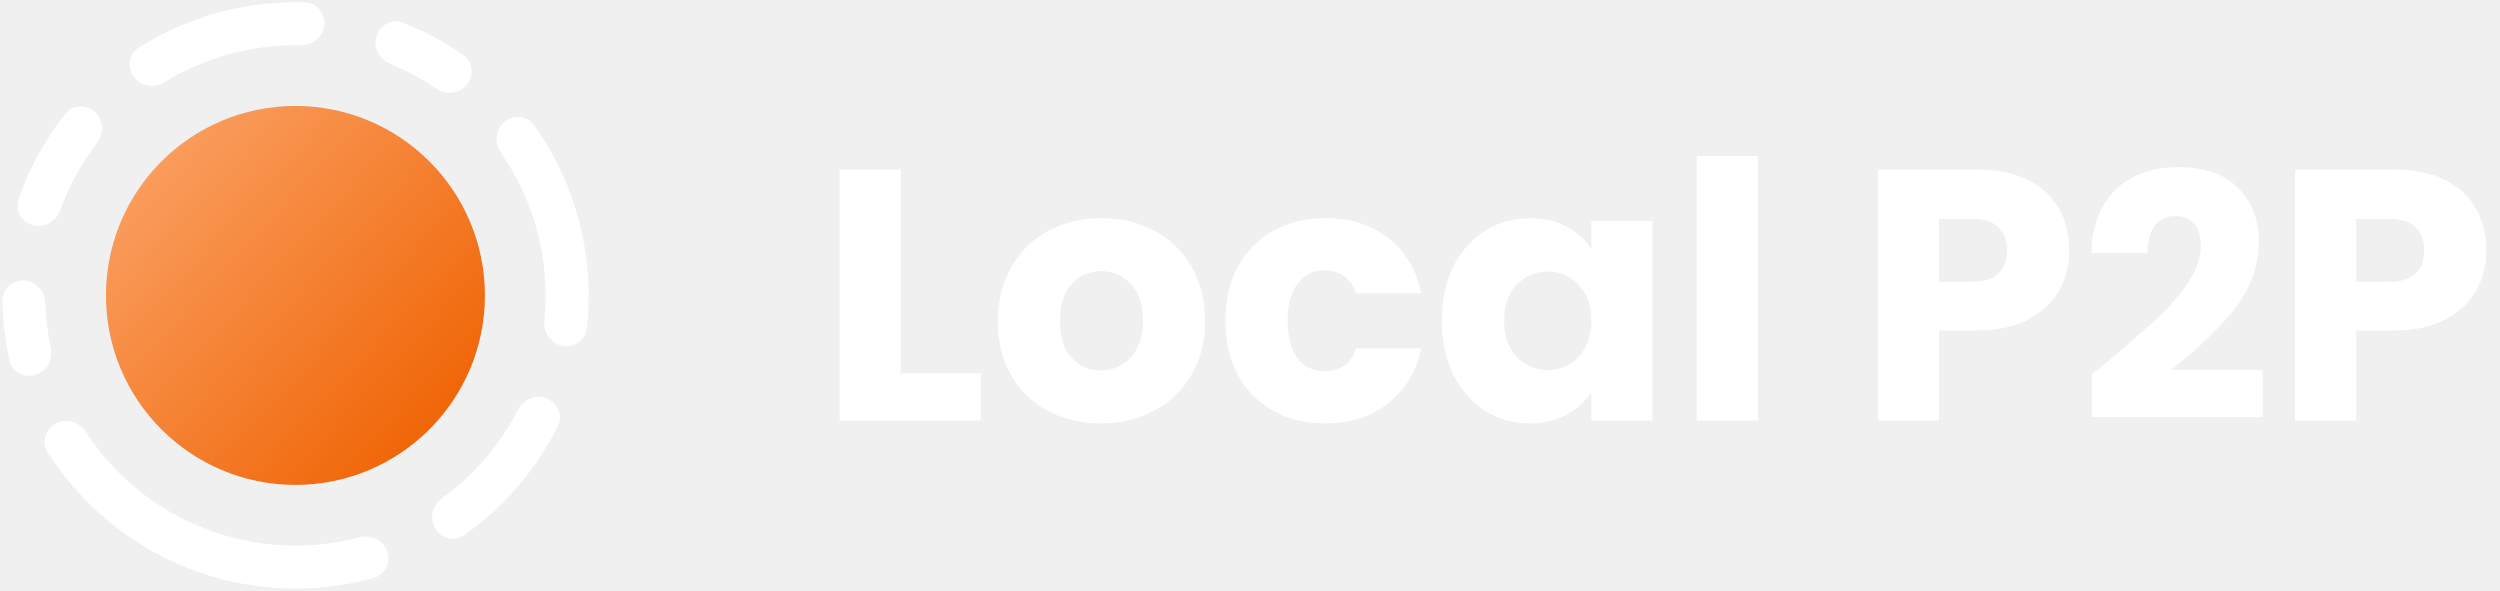
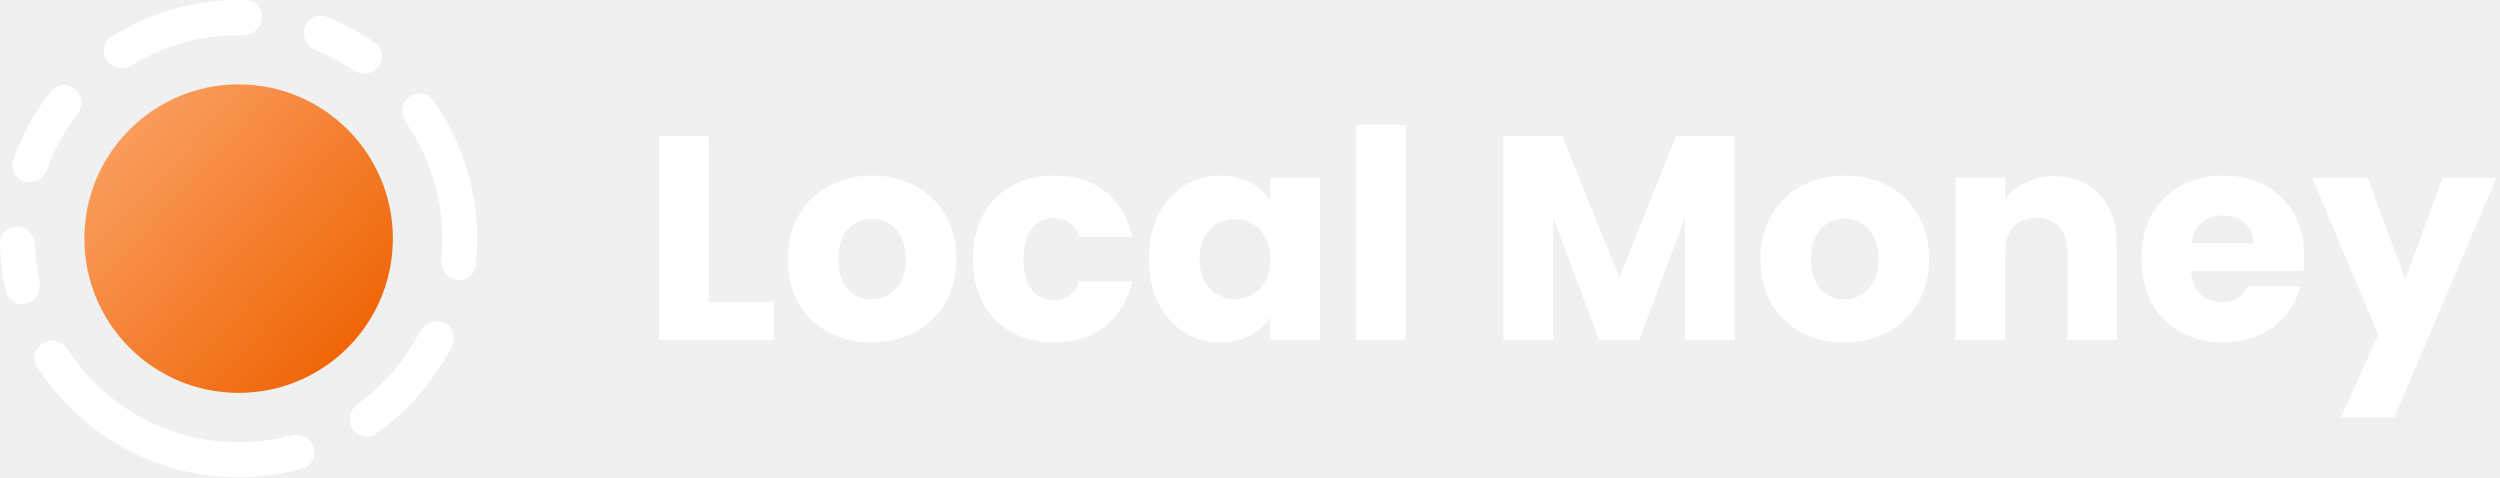
- <svg xmlns="http://www.w3.org/2000/svg" width="182" height="43" viewBox="0 0 182 43" fill="none">
-   <path d="M35.302 21.507C35.302 29.125 29.126 35.301 21.507 35.301C13.889 35.301 7.713 29.125 7.713 21.507C7.713 13.888 13.889 7.712 21.507 7.712C29.126 7.712 35.302 13.888 35.302 21.507Z" fill="url(#paint0_linear_1300_7188)" />
-   <path fill-rule="evenodd" clip-rule="evenodd" d="M42.713 23.918C42.615 24.776 41.791 25.334 40.942 25.174C40.094 25.014 39.542 24.196 39.629 23.337C39.845 21.199 39.681 19.036 39.142 16.948C38.602 14.86 37.697 12.888 36.472 11.123C35.979 10.414 36.065 9.431 36.73 8.879C37.395 8.328 38.386 8.417 38.887 9.12C40.401 11.244 41.515 13.631 42.17 16.165C42.825 18.698 43.008 21.327 42.713 23.918Z" fill="white" />
-   <path fill-rule="evenodd" clip-rule="evenodd" d="M33.726 4.008C34.434 4.503 34.533 5.493 33.987 6.163C33.442 6.833 32.461 6.929 31.746 6.443C30.699 5.731 29.581 5.131 28.409 4.651C27.61 4.324 27.147 3.453 27.404 2.628C27.662 1.804 28.542 1.339 29.345 1.656C30.892 2.267 32.362 3.056 33.726 4.008Z" fill="white" />
-   <path fill-rule="evenodd" clip-rule="evenodd" d="M22.207 0.176C23.07 0.204 23.693 0.981 23.601 1.84C23.51 2.699 22.739 3.314 21.875 3.296C18.386 3.226 14.949 4.159 11.976 5.986C11.239 6.438 10.263 6.297 9.749 5.603C9.236 4.908 9.38 3.923 10.11 3.462C13.722 1.181 17.937 0.036 22.207 0.176Z" fill="white" />
-   <path fill-rule="evenodd" clip-rule="evenodd" d="M4.747 8.293C5.282 7.614 6.277 7.574 6.914 8.157C7.551 8.74 7.589 9.726 7.063 10.411C5.922 11.896 5.017 13.548 4.38 15.309C4.086 16.122 3.235 16.62 2.4 16.397C1.566 16.174 1.065 15.314 1.348 14.498C2.128 12.255 3.277 10.158 4.747 8.293Z" fill="white" />
-   <path fill-rule="evenodd" clip-rule="evenodd" d="M0.168 21.894C0.153 21.03 0.896 20.369 1.759 20.416C2.621 20.464 3.275 21.203 3.302 22.066C3.335 23.159 3.467 24.247 3.696 25.317C3.877 26.161 3.419 27.035 2.592 27.287C1.766 27.54 0.886 27.076 0.695 26.233C0.371 24.809 0.195 23.355 0.168 21.894Z" fill="white" />
-   <path fill-rule="evenodd" clip-rule="evenodd" d="M3.471 32.917C3.009 32.187 3.302 31.236 4.064 30.829C4.825 30.421 5.768 30.713 6.239 31.438C8.322 34.641 11.369 37.12 14.959 38.503C18.549 39.886 22.472 40.093 26.166 39.115C27.001 38.894 27.896 39.31 28.188 40.123C28.479 40.936 28.058 41.838 27.226 42.069C22.822 43.294 18.125 43.076 13.835 41.422C9.543 39.769 5.915 36.78 3.471 32.917Z" fill="white" />
-   <path fill-rule="evenodd" clip-rule="evenodd" d="M33.798 38.955C33.092 39.453 32.127 39.208 31.683 38.467C31.238 37.726 31.483 36.771 32.183 36.264C34.502 34.587 36.393 32.385 37.703 29.84C38.098 29.072 39.006 28.686 39.805 29.014C40.604 29.342 40.992 30.259 40.606 31.032C39.028 34.196 36.688 36.919 33.798 38.955Z" fill="white" />
-   <path d="M65.572 27.181H71.402V30.616H61.121V12.345H65.572V27.181Z" fill="white" />
-   <path d="M80.136 30.825C78.713 30.825 77.429 30.521 76.284 29.914C75.156 29.306 74.262 28.439 73.603 27.311C72.961 26.183 72.64 24.864 72.64 23.355C72.64 21.863 72.969 20.552 73.629 19.425C74.288 18.279 75.191 17.403 76.336 16.796C77.481 16.189 78.765 15.885 80.188 15.885C81.611 15.885 82.895 16.189 84.04 16.796C85.185 17.403 86.087 18.279 86.747 19.425C87.406 20.552 87.736 21.863 87.736 23.355C87.736 24.847 87.397 26.166 86.721 27.311C86.061 28.439 85.15 29.306 83.988 29.914C82.843 30.521 81.559 30.825 80.136 30.825ZM80.136 26.973C80.986 26.973 81.706 26.66 82.296 26.036C82.903 25.411 83.207 24.517 83.207 23.355C83.207 22.192 82.912 21.299 82.322 20.674C81.749 20.049 81.038 19.737 80.188 19.737C79.32 19.737 78.6 20.049 78.028 20.674C77.455 21.281 77.169 22.175 77.169 23.355C77.169 24.517 77.446 25.411 78.001 26.036C78.574 26.66 79.285 26.973 80.136 26.973Z" fill="white" />
-   <path d="M89.212 23.355C89.212 21.845 89.516 20.526 90.123 19.399C90.748 18.271 91.606 17.403 92.7 16.796C93.81 16.189 95.077 15.885 96.5 15.885C98.322 15.885 99.84 16.362 101.054 17.317C102.286 18.271 103.093 19.616 103.475 21.351H98.738C98.339 20.24 97.567 19.685 96.422 19.685C95.606 19.685 94.955 20.006 94.469 20.648C93.984 21.273 93.741 22.175 93.741 23.355C93.741 24.535 93.984 25.446 94.469 26.088C94.955 26.712 95.606 27.025 96.422 27.025C97.567 27.025 98.339 26.469 98.738 25.359H103.475C103.093 27.059 102.286 28.395 101.054 29.367C99.823 30.339 98.304 30.825 96.5 30.825C95.077 30.825 93.81 30.521 92.7 29.914C91.606 29.306 90.748 28.439 90.123 27.311C89.516 26.183 89.212 24.864 89.212 23.355Z" fill="white" />
-   <path d="M104.971 23.329C104.971 21.837 105.248 20.526 105.804 19.399C106.376 18.271 107.148 17.403 108.12 16.796C109.092 16.189 110.176 15.885 111.373 15.885C112.397 15.885 113.291 16.093 114.054 16.51C114.835 16.926 115.434 17.473 115.85 18.149V16.093H120.301V30.616H115.85V28.56C115.416 29.237 114.809 29.784 114.028 30.2C113.265 30.616 112.371 30.825 111.347 30.825C110.168 30.825 109.092 30.521 108.12 29.914C107.148 29.289 106.376 28.413 105.804 27.285C105.248 26.14 104.971 24.821 104.971 23.329ZM115.85 23.355C115.85 22.244 115.538 21.368 114.913 20.726C114.306 20.084 113.56 19.763 112.675 19.763C111.79 19.763 111.035 20.084 110.41 20.726C109.803 21.351 109.5 22.218 109.5 23.329C109.5 24.439 109.803 25.324 110.41 25.984C111.035 26.626 111.79 26.947 112.675 26.947C113.56 26.947 114.306 26.626 114.913 25.984C115.538 25.342 115.85 24.465 115.85 23.355Z" fill="white" />
-   <path d="M127.971 11.356V30.616H123.521V11.356H127.971Z" fill="white" />
-   <path d="M150.637 18.227C150.637 19.286 150.394 20.258 149.908 21.142C149.422 22.01 148.676 22.713 147.67 23.251C146.664 23.789 145.414 24.058 143.922 24.058H141.163V30.616H136.712V12.345H143.922C145.379 12.345 146.611 12.597 147.618 13.1C148.624 13.603 149.379 14.297 149.882 15.182C150.385 16.067 150.637 17.082 150.637 18.227ZM143.584 20.518C144.434 20.518 145.067 20.318 145.484 19.919C145.9 19.52 146.108 18.956 146.108 18.227C146.108 17.499 145.9 16.935 145.484 16.536C145.067 16.137 144.434 15.937 143.584 15.937H141.163V20.518H143.584Z" fill="white" />
-   <path d="M152.305 27.229C152.865 26.784 153.121 26.578 153.071 26.611C154.687 25.276 155.956 24.18 156.879 23.322C157.819 22.465 158.61 21.567 159.253 20.627C159.896 19.688 160.217 18.773 160.217 17.883C160.217 17.207 160.06 16.679 159.747 16.3C159.434 15.921 158.964 15.731 158.338 15.731C157.711 15.731 157.217 15.97 156.854 16.448C156.508 16.91 156.335 17.569 156.335 18.427H152.255C152.288 17.025 152.585 15.855 153.145 14.915C153.722 13.976 154.472 13.284 155.395 12.838C156.335 12.393 157.374 12.171 158.511 12.171C160.473 12.171 161.948 12.674 162.937 13.679C163.942 14.685 164.445 15.995 164.445 17.611C164.445 19.374 163.844 21.015 162.64 22.531C161.437 24.031 159.904 25.498 158.041 26.932H164.717V30.369H152.305V27.229Z" fill="white" />
-   <path d="M181.004 18.227C181.004 19.286 180.762 20.258 180.276 21.142C179.79 22.01 179.044 22.713 178.037 23.251C177.031 23.789 175.782 24.058 174.289 24.058H171.53V30.616H167.08V12.345H174.289C175.747 12.345 176.979 12.597 177.985 13.1C178.992 13.603 179.746 14.297 180.25 15.182C180.753 16.067 181.004 17.082 181.004 18.227ZM173.951 20.518C174.801 20.518 175.435 20.318 175.851 19.919C176.267 19.52 176.476 18.956 176.476 18.227C176.476 17.499 176.267 16.935 175.851 16.536C175.435 16.137 174.801 15.937 173.951 15.937H171.53V20.518H173.951Z" fill="white" />
+ <svg xmlns="http://www.w3.org/2000/svg" width="220" height="42" viewBox="0 0 220 42" fill="none">
+   <path d="M34.572 21C34.572 28.496 28.495 34.573 20.998 34.573C13.502 34.573 7.424 28.496 7.424 21C7.424 13.504 13.502 7.427 20.998 7.427C28.495 7.427 34.572 13.504 34.572 21Z" fill="url(#paint0_linear_1319_6783)" />
+   <path fill-rule="evenodd" clip-rule="evenodd" d="M41.865 23.373C41.77 24.217 40.959 24.766 40.123 24.609C39.288 24.451 38.746 23.646 38.831 22.801C39.043 20.697 38.882 18.569 38.351 16.514C37.82 14.46 36.929 12.52 35.724 10.783C35.239 10.085 35.324 9.118 35.978 8.575C36.632 8.033 37.608 8.12 38.101 8.812C39.591 10.902 40.687 13.251 41.331 15.744C41.976 18.237 42.156 20.823 41.865 23.373Z" fill="white" />
+   <path fill-rule="evenodd" clip-rule="evenodd" d="M33.022 3.782C33.719 4.269 33.816 5.243 33.279 5.903C32.743 6.562 31.777 6.656 31.074 6.178C30.044 5.478 28.943 4.887 27.79 4.415C27.004 4.093 26.548 3.236 26.802 2.424C27.055 1.613 27.921 1.155 28.712 1.468C30.234 2.069 31.68 2.845 33.022 3.782Z" fill="white" />
+   <path fill-rule="evenodd" clip-rule="evenodd" d="M21.687 0.011C22.537 0.039 23.149 0.803 23.059 1.649C22.969 2.494 22.211 3.099 21.361 3.082C17.927 3.012 14.545 3.931 11.619 5.728C10.895 6.173 9.934 6.035 9.429 5.351C8.923 4.668 9.065 3.699 9.784 3.245C13.338 1 17.486 -0.127 21.687 0.011Z" fill="white" />
+   <path fill-rule="evenodd" clip-rule="evenodd" d="M4.506 7.998C5.033 7.331 6.011 7.291 6.638 7.864C7.266 8.438 7.303 9.408 6.785 10.082C5.662 11.543 4.772 13.169 4.145 14.902C3.855 15.701 3.018 16.192 2.197 15.972C1.375 15.753 0.882 14.907 1.162 14.104C1.929 11.897 3.059 9.833 4.506 7.998Z" fill="white" />
+   <path fill-rule="evenodd" clip-rule="evenodd" d="M0 21.381C-0.015 20.531 0.717 19.88 1.566 19.927C2.414 19.974 3.057 20.701 3.084 21.551C3.117 22.626 3.246 23.697 3.472 24.749C3.649 25.58 3.199 26.439 2.386 26.688C1.573 26.936 0.707 26.48 0.518 25.651C0.2 24.249 0.026 22.818 0 21.381Z" fill="white" />
+   <path fill-rule="evenodd" clip-rule="evenodd" d="M3.25 32.227C2.796 31.509 3.083 30.573 3.833 30.172C4.583 29.772 5.51 30.059 5.973 30.771C8.023 33.923 11.022 36.363 14.555 37.724C18.088 39.085 21.948 39.288 25.583 38.326C26.405 38.108 27.285 38.517 27.572 39.317C27.859 40.117 27.444 41.005 26.625 41.232C22.292 42.438 17.671 42.223 13.448 40.596C9.226 38.969 5.655 36.028 3.25 32.227Z" fill="white" />
+   <path fill-rule="evenodd" clip-rule="evenodd" d="M33.093 38.168C32.398 38.658 31.449 38.417 31.012 37.688C30.574 36.959 30.815 36.019 31.504 35.521C33.786 33.87 35.647 31.704 36.936 29.2C37.325 28.444 38.218 28.064 39.005 28.387C39.791 28.709 40.172 29.611 39.793 30.372C38.24 33.485 35.937 36.165 33.093 38.168Z" fill="white" />
+   <path d="M62.375 26.555H68.106V29.932H58V11.972H62.375V26.555Z" fill="white" />
+   <path d="M76.691 30.137C75.292 30.137 74.03 29.839 72.904 29.242C71.796 28.645 70.917 27.792 70.269 26.683C69.638 25.575 69.323 24.278 69.323 22.794C69.323 21.328 69.647 20.04 70.295 18.931C70.943 17.805 71.83 16.944 72.956 16.347C74.081 15.75 75.344 15.452 76.742 15.452C78.141 15.452 79.403 15.75 80.529 16.347C81.654 16.944 82.541 17.805 83.189 18.931C83.838 20.04 84.162 21.328 84.162 22.794C84.162 24.261 83.829 25.558 83.164 26.683C82.516 27.792 81.62 28.645 80.477 29.242C79.352 29.839 78.09 30.137 76.691 30.137ZM76.691 26.351C77.527 26.351 78.234 26.044 78.814 25.43C79.411 24.816 79.71 23.937 79.71 22.794C79.71 21.652 79.42 20.773 78.84 20.159C78.277 19.545 77.578 19.238 76.742 19.238C75.889 19.238 75.181 19.545 74.619 20.159C74.056 20.756 73.774 21.634 73.774 22.794C73.774 23.937 74.047 24.816 74.593 25.43C75.156 26.044 75.855 26.351 76.691 26.351Z" fill="white" />
+   <path d="M85.613 22.794C85.613 21.311 85.911 20.014 86.508 18.905C87.122 17.797 87.966 16.944 89.041 16.347C90.132 15.75 91.378 15.452 92.776 15.452C94.567 15.452 96.06 15.921 97.254 16.859C98.465 17.797 99.258 19.119 99.633 20.824H94.977C94.584 19.733 93.825 19.187 92.7 19.187C91.898 19.187 91.258 19.503 90.781 20.134C90.303 20.748 90.064 21.634 90.064 22.794C90.064 23.954 90.303 24.85 90.781 25.481C91.258 26.095 91.898 26.402 92.7 26.402C93.825 26.402 94.584 25.856 94.977 24.764H99.633C99.258 26.436 98.465 27.749 97.254 28.704C96.043 29.66 94.55 30.137 92.776 30.137C91.378 30.137 90.132 29.839 89.041 29.242C87.966 28.645 87.122 27.792 86.508 26.683C85.911 25.575 85.613 24.278 85.613 22.794Z" fill="white" />
+   <path d="M101.103 22.769C101.103 21.302 101.376 20.014 101.922 18.905C102.485 17.797 103.244 16.944 104.199 16.347C105.154 15.75 106.22 15.452 107.397 15.452C108.403 15.452 109.282 15.656 110.032 16.066C110.8 16.475 111.388 17.012 111.797 17.677V15.656H116.172V29.932H111.797V27.911C111.371 28.576 110.774 29.114 110.006 29.523C109.256 29.932 108.378 30.137 107.371 30.137C106.211 30.137 105.154 29.839 104.199 29.242C103.244 28.628 102.485 27.766 101.922 26.658C101.376 25.532 101.103 24.236 101.103 22.769ZM111.797 22.794C111.797 21.703 111.49 20.841 110.876 20.21C110.279 19.579 109.546 19.264 108.676 19.264C107.806 19.264 107.064 19.579 106.45 20.21C105.853 20.824 105.555 21.677 105.555 22.769C105.555 23.86 105.853 24.73 106.45 25.378C107.064 26.009 107.806 26.325 108.676 26.325C109.546 26.325 110.279 26.009 110.876 25.378C111.49 24.747 111.797 23.886 111.797 22.794Z" fill="white" />
+   <path d="M123.712 11V29.932H119.337V11H123.712Z" fill="white" />
+   <path d="M152.644 11.972V29.932H148.269V19.161L144.252 29.932H140.722L136.679 19.136V29.932H132.304V11.972H137.472L142.513 24.406L147.501 11.972H152.644Z" fill="white" />
+   <path d="M162.288 30.137C160.89 30.137 159.628 29.839 158.502 29.242C157.393 28.645 156.515 27.792 155.867 26.683C155.236 25.575 154.92 24.278 154.92 22.794C154.92 21.328 155.244 20.04 155.892 18.931C156.54 17.805 157.427 16.944 158.553 16.347C159.679 15.75 160.941 15.452 162.34 15.452C163.738 15.452 165 15.75 166.126 16.347C167.252 16.944 168.139 17.805 168.787 18.931C169.435 20.04 169.759 21.328 169.759 22.794C169.759 24.261 169.426 25.558 168.761 26.683C168.113 27.792 167.218 28.645 166.075 29.242C164.949 29.839 163.687 30.137 162.288 30.137ZM162.288 26.351C163.124 26.351 163.832 26.044 164.412 25.43C165.009 24.816 165.307 23.937 165.307 22.794C165.307 21.652 165.017 20.773 164.437 20.159C163.875 19.545 163.175 19.238 162.34 19.238C161.487 19.238 160.779 19.545 160.216 20.159C159.653 20.756 159.372 21.634 159.372 22.794C159.372 23.937 159.645 24.816 160.19 25.43C160.753 26.044 161.453 26.351 162.288 26.351Z" fill="white" />
+   <path d="M180.779 15.503C182.45 15.503 183.781 16.049 184.77 17.14C185.776 18.215 186.279 19.699 186.279 21.592V29.932H181.93V22.18C181.93 21.225 181.683 20.483 181.188 19.954C180.693 19.426 180.028 19.161 179.192 19.161C178.357 19.161 177.691 19.426 177.197 19.954C176.702 20.483 176.455 21.225 176.455 22.18V29.932H172.08V15.656H176.455V17.55C176.898 16.919 177.495 16.424 178.246 16.066C178.996 15.691 179.841 15.503 180.779 15.503Z" fill="white" />
+   <path d="M202.777 22.564C202.777 22.974 202.751 23.4 202.7 23.843H192.799C192.867 24.73 193.149 25.413 193.643 25.89C194.155 26.351 194.777 26.581 195.511 26.581C196.602 26.581 197.361 26.12 197.788 25.199H202.444C202.205 26.137 201.77 26.982 201.139 27.732C200.525 28.483 199.749 29.071 198.811 29.497C197.873 29.924 196.824 30.137 195.664 30.137C194.266 30.137 193.021 29.839 191.929 29.242C190.837 28.645 189.985 27.792 189.371 26.683C188.757 25.575 188.45 24.278 188.45 22.794C188.45 21.311 188.748 20.014 189.345 18.905C189.959 17.797 190.812 16.944 191.903 16.347C192.995 15.75 194.249 15.452 195.664 15.452C197.046 15.452 198.274 15.742 199.348 16.322C200.423 16.901 201.259 17.729 201.856 18.803C202.47 19.878 202.777 21.131 202.777 22.564ZM198.299 21.413C198.299 20.662 198.044 20.065 197.532 19.622C197.02 19.178 196.381 18.957 195.613 18.957C194.88 18.957 194.257 19.17 193.745 19.596C193.251 20.023 192.944 20.628 192.824 21.413H198.299Z" fill="white" />
+   <path d="M219.668 15.656L210.713 36.712H206.006L209.281 29.446L203.473 15.656H208.36L211.66 24.585L214.935 15.656H219.668Z" fill="white" />
  <defs>
-     <linearGradient id="paint0_linear_1300_7188" x1="9.378" y1="9.219" x2="33.954" y2="31.971" gradientUnits="userSpaceOnUse">
+     <linearGradient id="paint0_linear_1319_6783" x1="9.062" y1="8.909" x2="33.245" y2="31.299" gradientUnits="userSpaceOnUse">
      <stop stop-color="#FBA367" />
      <stop offset="1" stop-color="#EF6100" />
    </linearGradient>
  </defs>
</svg>
